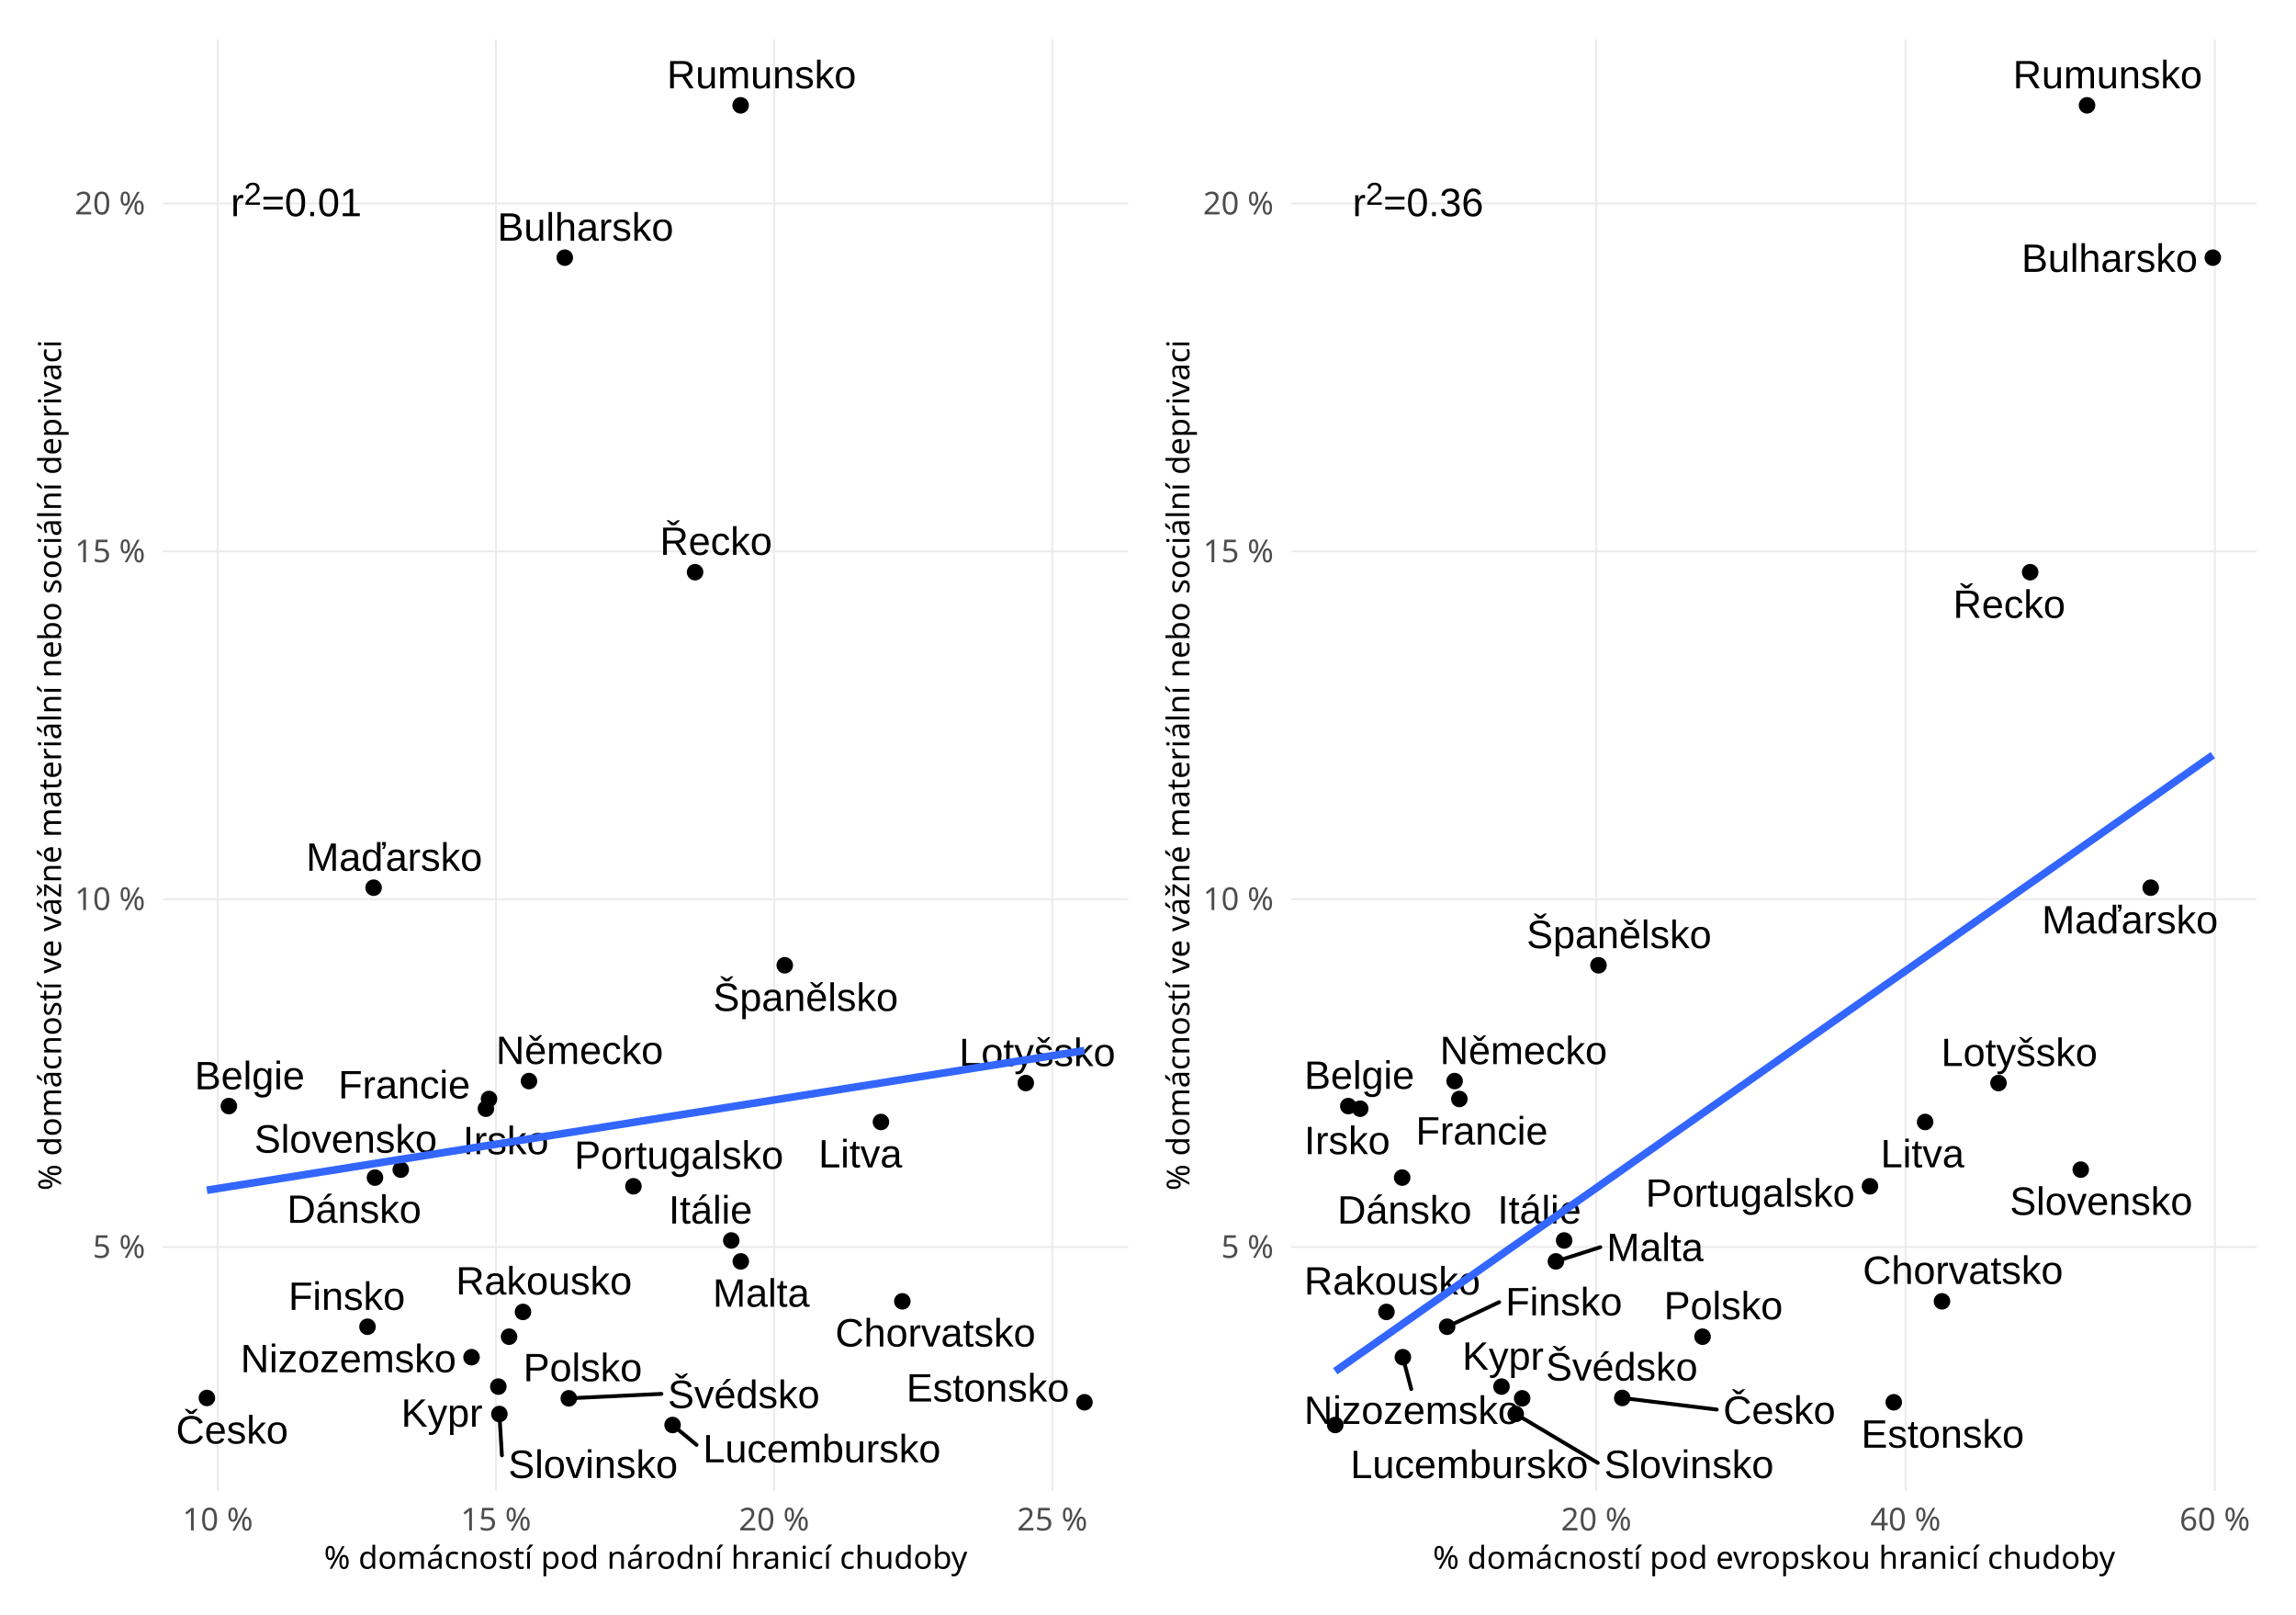
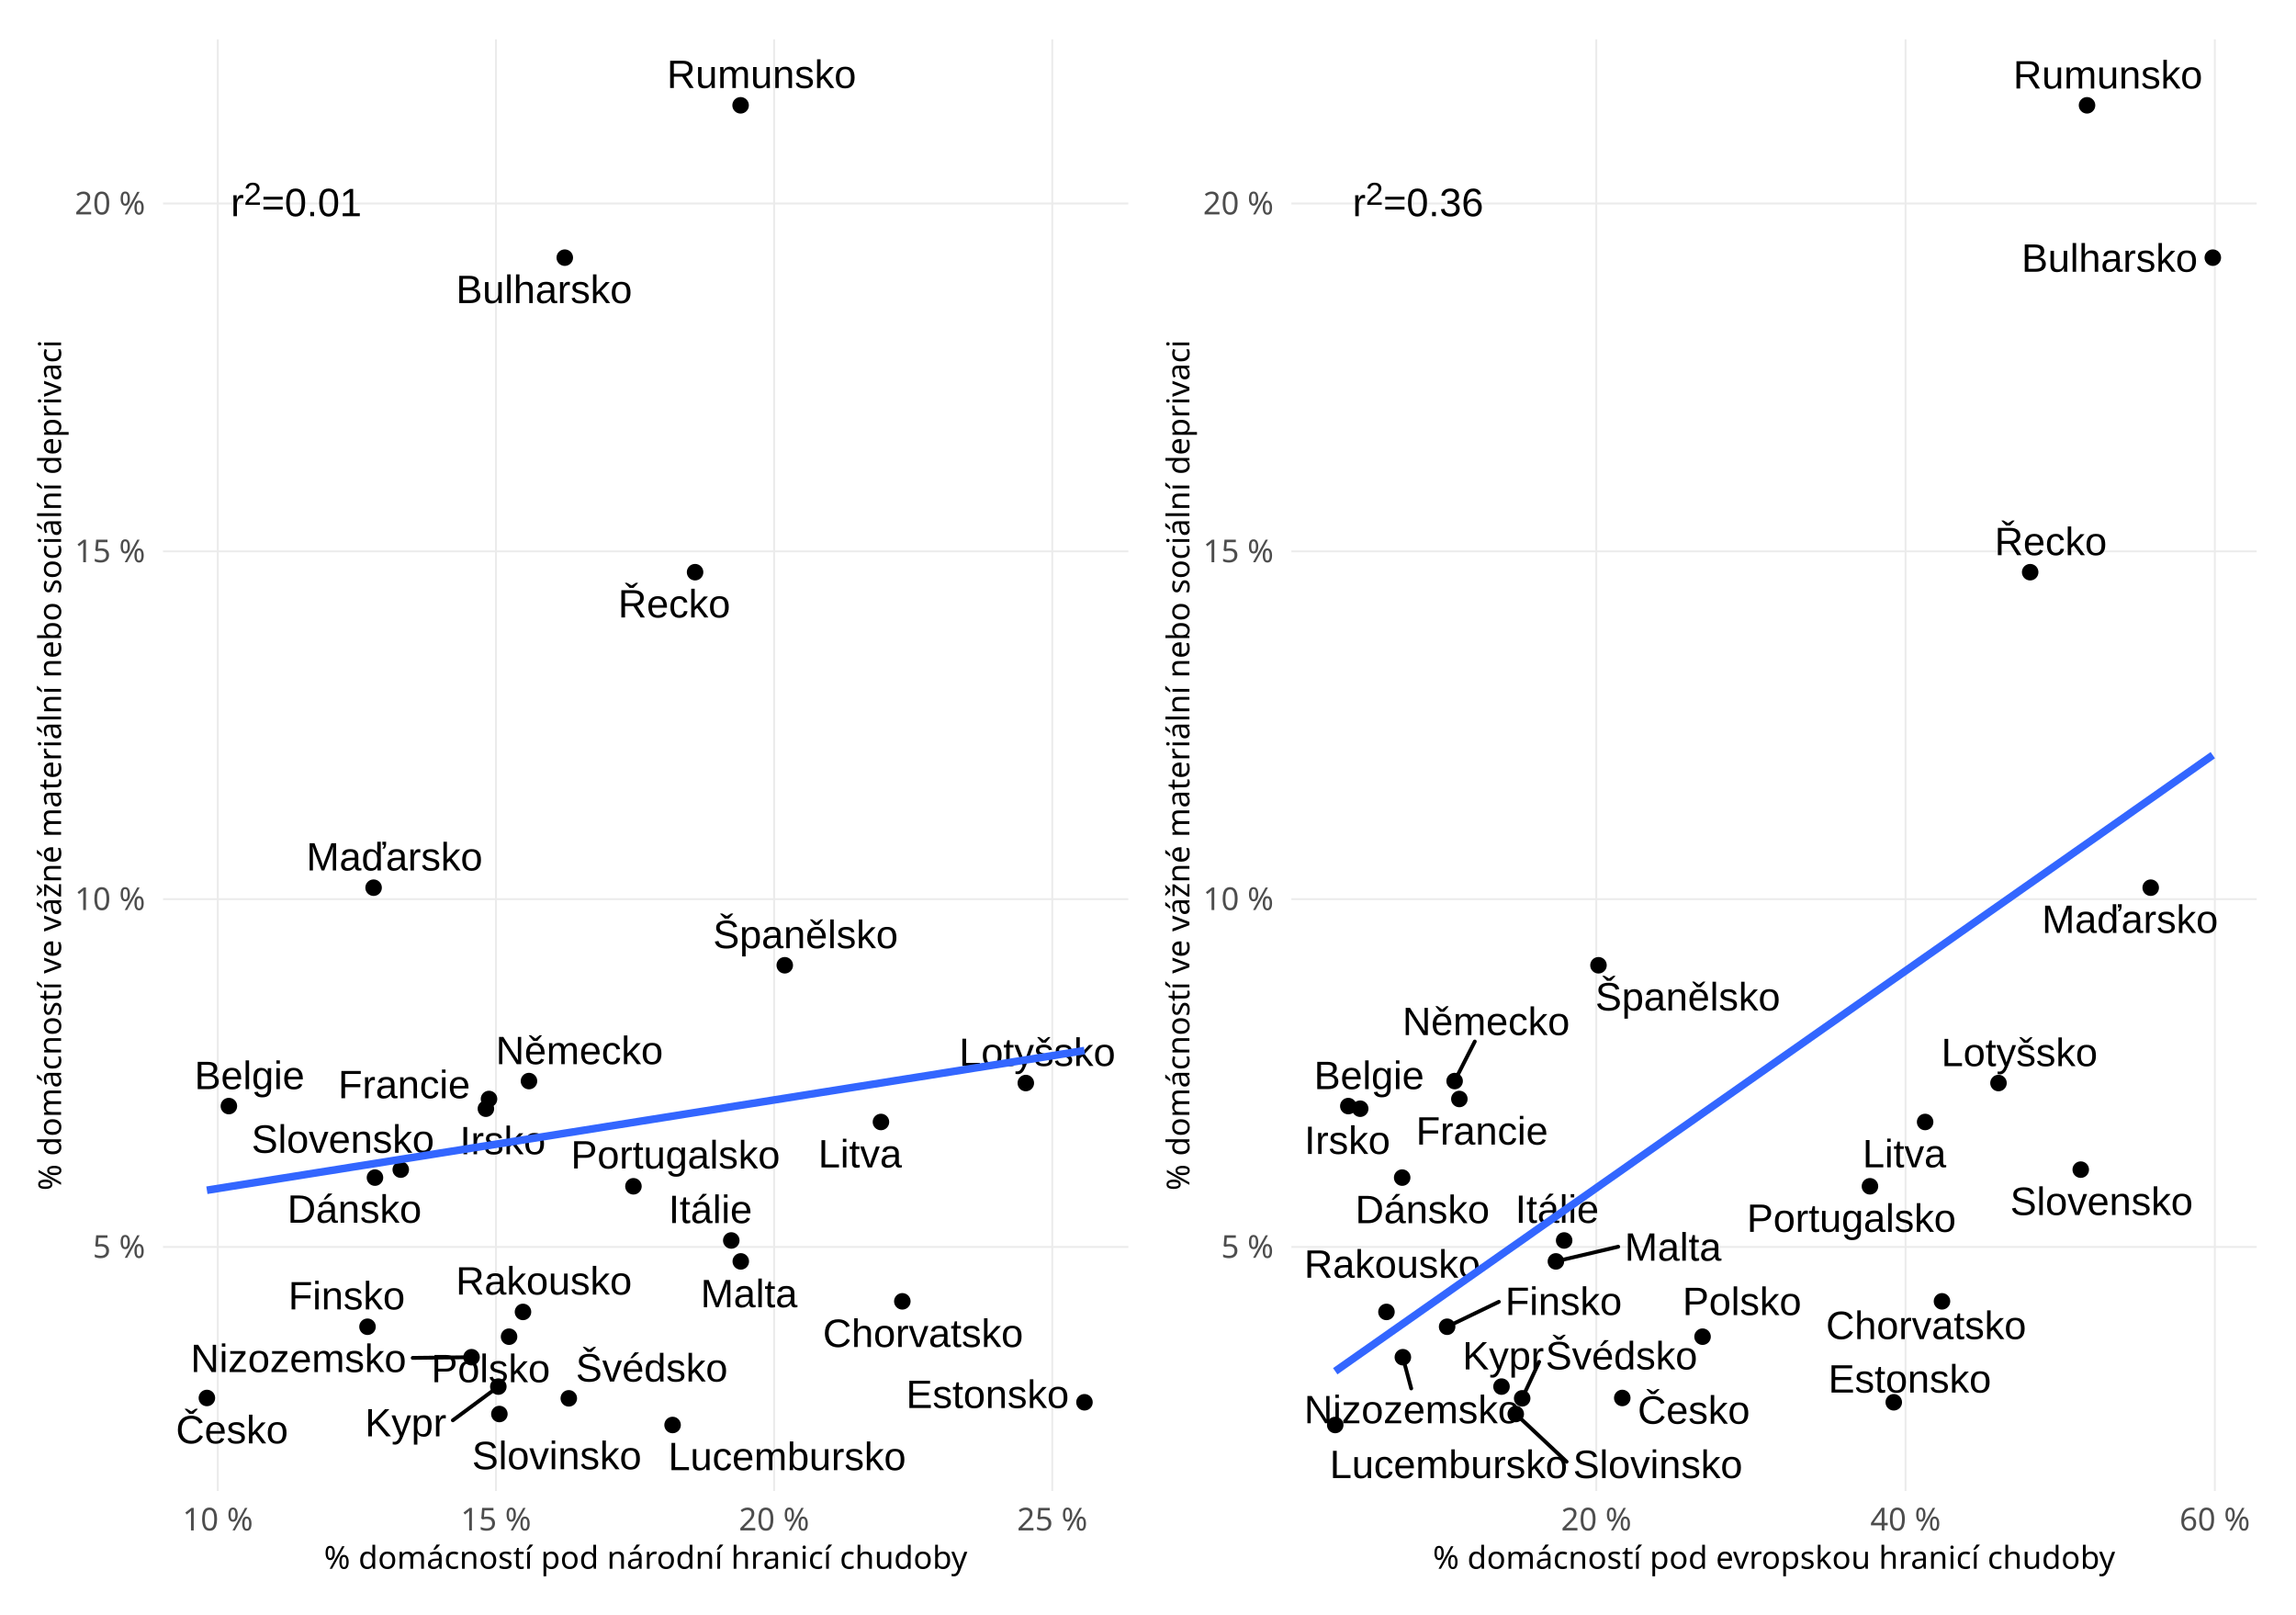
<svg xmlns="http://www.w3.org/2000/svg" class="svglite" width="640.00pt" height="450.00pt" viewBox="0 0 640.00 450.00">
  <defs>
    <style type="text/css">
    .svglite line, .svglite polyline, .svglite polygon, .svglite path, .svglite rect, .svglite circle {
      fill: none;
      stroke: #000000;
      stroke-linecap: round;
      stroke-linejoin: round;
      stroke-miterlimit: 10.00;
    }
    .svglite text {
      white-space: pre;
    }
  </style>
  </defs>
  <rect width="100%" height="100%" style="stroke: none; fill: #FFFFFF;" />
  <defs>
    <clipPath id="cpMC4wMHw2NDAuMDB8MC4wMHw0NTAuMDA=">
      <rect x="0.00" y="0.00" width="640.00" height="450.00" />
    </clipPath>
  </defs>
  <g clip-path="url(#cpMC4wMHw2NDAuMDB8MC4wMHw0NTAuMDA=)">
    <rect x="0.00" y="0.00" width="640.00" height="450.00" style="stroke-width: 1.07; stroke: #FFFFFF; fill: #FFFFFF;" />
  </g>
  <defs>
    <clipPath id="cpNDUuNDR8NjI5LjA0fDEwLjk2fDQxNS40OQ==">
      <rect x="45.44" y="10.96" width="583.61" height="404.53" />
    </clipPath>
  </defs>
  <g clip-path="url(#cpNDUuNDR8NjI5LjA0fDEwLjk2fDQxNS40OQ==)">
</g>
  <g clip-path="url(#cpMC4wMHw2NDAuMDB8MC4wMHw0NTAuMDA=)">
</g>
  <defs>
    <clipPath id="cpNS40OHwzMjAuMDB8NS40OHw0NDQuNTI=">
      <rect x="5.48" y="5.48" width="314.52" height="439.04" />
    </clipPath>
  </defs>
  <g clip-path="url(#cpNS40OHwzMjAuMDB8NS40OHw0NDQuNTI=)">
</g>
  <g clip-path="url(#cpMC4wMHw2NDAuMDB8MC4wMHw0NTAuMDA=)">
</g>
  <defs>
    <clipPath id="cpNDUuNDR8MzE0LjUyfDEwLjk2fDQxNS40OQ==">
      <rect x="45.44" y="10.96" width="269.08" height="404.53" />
    </clipPath>
  </defs>
  <g clip-path="url(#cpNDUuNDR8MzE0LjUyfDEwLjk2fDQxNS40OQ==)">
    <polyline points="45.44,347.49 314.52,347.49 " style="stroke-width: 0.53; stroke: #EBEBEB; stroke-linecap: butt;" />
    <polyline points="45.44,250.56 314.52,250.56 " style="stroke-width: 0.53; stroke: #EBEBEB; stroke-linecap: butt;" />
    <polyline points="45.44,153.64 314.52,153.64 " style="stroke-width: 0.53; stroke: #EBEBEB; stroke-linecap: butt;" />
    <polyline points="45.44,56.71 314.52,56.71 " style="stroke-width: 0.53; stroke: #EBEBEB; stroke-linecap: butt;" />
    <polyline points="60.71,415.49 60.71,10.96 " style="stroke-width: 0.53; stroke: #EBEBEB; stroke-linecap: butt;" />
    <polyline points="138.25,415.49 138.25,10.96 " style="stroke-width: 0.53; stroke: #EBEBEB; stroke-linecap: butt;" />
    <polyline points="215.78,415.49 215.78,10.96 " style="stroke-width: 0.53; stroke: #EBEBEB; stroke-linecap: butt;" />
    <polyline points="293.32,415.49 293.32,10.96 " style="stroke-width: 0.53; stroke: #EBEBEB; stroke-linecap: butt;" />
    <circle cx="145.78" cy="365.59" r="1.95" style="stroke-width: 0.71; fill: #000000;" />
    <circle cx="63.80" cy="308.23" r="1.95" style="stroke-width: 0.71; fill: #000000;" />
    <circle cx="157.43" cy="71.80" r="1.95" style="stroke-width: 0.71; fill: #000000;" />
    <circle cx="251.52" cy="362.64" r="1.95" style="stroke-width: 0.71; fill: #000000;" />
    <circle cx="138.91" cy="386.40" r="1.95" style="stroke-width: 0.71; fill: #000000;" />
    <circle cx="57.67" cy="389.57" r="1.95" style="stroke-width: 0.71; fill: #000000;" />
    <circle cx="104.52" cy="328.16" r="1.95" style="stroke-width: 0.71; fill: #000000;" />
    <circle cx="302.29" cy="390.77" r="1.95" style="stroke-width: 0.71; fill: #000000;" />
    <circle cx="102.44" cy="369.72" r="1.95" style="stroke-width: 0.71; fill: #000000;" />
    <circle cx="136.31" cy="306.25" r="1.95" style="stroke-width: 0.71; fill: #000000;" />
    <circle cx="147.45" cy="301.26" r="1.95" style="stroke-width: 0.71; fill: #000000;" />
    <circle cx="193.75" cy="159.45" r="1.95" style="stroke-width: 0.71; fill: #000000;" />
    <circle cx="104.14" cy="247.37" r="1.95" style="stroke-width: 0.71; fill: #000000;" />
    <circle cx="135.44" cy="308.96" r="1.95" style="stroke-width: 0.71; fill: #000000;" />
    <circle cx="203.84" cy="345.68" r="1.95" style="stroke-width: 0.71; fill: #000000;" />
    <circle cx="285.94" cy="301.81" r="1.95" style="stroke-width: 0.71; fill: #000000;" />
    <circle cx="245.56" cy="312.66" r="1.95" style="stroke-width: 0.71; fill: #000000;" />
    <circle cx="187.48" cy="397.10" r="1.95" style="stroke-width: 0.71; fill: #000000;" />
    <circle cx="206.49" cy="351.51" r="1.95" style="stroke-width: 0.71; fill: #000000;" />
    <circle cx="131.44" cy="378.21" r="1.95" style="stroke-width: 0.71; fill: #000000;" />
    <circle cx="141.90" cy="372.49" r="1.95" style="stroke-width: 0.71; fill: #000000;" />
    <circle cx="176.57" cy="330.58" r="1.95" style="stroke-width: 0.71; fill: #000000;" />
    <circle cx="206.44" cy="29.35" r="1.95" style="stroke-width: 0.71; fill: #000000;" />
    <circle cx="111.71" cy="325.94" r="1.95" style="stroke-width: 0.71; fill: #000000;" />
    <circle cx="139.20" cy="394.04" r="1.95" style="stroke-width: 0.71; fill: #000000;" />
    <circle cx="218.75" cy="268.99" r="1.95" style="stroke-width: 0.71; fill: #000000;" />
    <circle cx="158.55" cy="389.67" r="1.95" style="stroke-width: 0.71; fill: #000000;" />
-     <line x1="194.17" y1="402.65" x2="188.13" y2="397.63" style="stroke-width: 1.07;" />
-     <line x1="139.90" y1="405.55" x2="139.27" y2="395.14" style="stroke-width: 1.07;" />
-     <line x1="184.37" y1="388.43" x2="159.28" y2="389.63" style="stroke-width: 1.07;" />
-     <text x="151.61" y="360.74" text-anchor="middle" style="font-size: 11.04px; font-family: &quot;Arial&quot;;" textLength="49.05px" lengthAdjust="spacingAndGlyphs">Rakousko</text>
-     <text x="69.59" y="303.55" text-anchor="middle" style="font-size: 11.04px; font-family: &quot;Arial&quot;;" textLength="30.66px" lengthAdjust="spacingAndGlyphs">Belgie</text>
-     <text x="163.20" y="67.08" text-anchor="middle" style="font-size: 11.04px; font-family: &quot;Arial&quot;;" textLength="49.05px" lengthAdjust="spacingAndGlyphs">Bulharsko</text>
-     <text x="260.74" y="375.23" text-anchor="middle" style="font-size: 11.04px; font-family: &quot;Arial&quot;;" textLength="55.79px" lengthAdjust="spacingAndGlyphs">Chorvatsko</text>
-     <text x="123.17" y="397.57" text-anchor="middle" style="font-size: 11.04px; font-family: &quot;Arial&quot;;" textLength="22.68px" lengthAdjust="spacingAndGlyphs">Kypr</text>
-     <text x="64.69" y="402.27" text-anchor="middle" style="font-size: 11.04px; font-family: &quot;Arial&quot;;" textLength="31.26px" lengthAdjust="spacingAndGlyphs">Česko</text>
-     <text x="98.72" y="340.77" text-anchor="middle" style="font-size: 11.04px; font-family: &quot;Arial&quot;;" textLength="37.40px" lengthAdjust="spacingAndGlyphs">Dánsko</text>
-     <text x="275.35" y="390.55" text-anchor="middle" style="font-size: 11.04px; font-family: &quot;Arial&quot;;" textLength="45.37px" lengthAdjust="spacingAndGlyphs">Estonsko</text>
-     <text x="96.67" y="365.02" text-anchor="middle" style="font-size: 11.04px; font-family: &quot;Arial&quot;;" textLength="32.49px" lengthAdjust="spacingAndGlyphs">Finsko</text>
-     <text x="112.68" y="306.08" text-anchor="middle" style="font-size: 11.04px; font-family: &quot;Arial&quot;;" textLength="36.78px" lengthAdjust="spacingAndGlyphs">Francie</text>
-     <text x="161.56" y="296.49" text-anchor="middle" style="font-size: 11.04px; font-family: &quot;Arial&quot;;" textLength="46.58px" lengthAdjust="spacingAndGlyphs">Německo</text>
-     <text x="199.59" y="154.62" text-anchor="middle" style="font-size: 11.04px; font-family: &quot;Arial&quot;;" textLength="31.26px" lengthAdjust="spacingAndGlyphs">Řecko</text>
-     <text x="109.88" y="242.66" text-anchor="middle" style="font-size: 11.04px; font-family: &quot;Arial&quot;;" textLength="49.57px" lengthAdjust="spacingAndGlyphs">Maďarsko</text>
-     <text x="140.98" y="321.64" text-anchor="middle" style="font-size: 11.04px; font-family: &quot;Arial&quot;;" textLength="23.90px" lengthAdjust="spacingAndGlyphs">Irsko</text>
-     <text x="198.05" y="340.96" text-anchor="middle" style="font-size: 11.04px; font-family: &quot;Arial&quot;;" textLength="23.30px" lengthAdjust="spacingAndGlyphs">Itálie</text>
-     <text x="289.13" y="297.08" text-anchor="middle" style="font-size: 11.04px; font-family: &quot;Arial&quot;;" textLength="43.53px" lengthAdjust="spacingAndGlyphs">Lotyšsko</text>
-     <text x="239.82" y="325.32" text-anchor="middle" style="font-size: 11.04px; font-family: &quot;Arial&quot;;" textLength="23.30px" lengthAdjust="spacingAndGlyphs">Litva</text>
-     <text x="229.08" y="407.51" text-anchor="middle" style="font-size: 11.04px; font-family: &quot;Arial&quot;;" textLength="66.21px" lengthAdjust="spacingAndGlyphs">Lucembursko</text>
-     <text x="212.19" y="364.14" text-anchor="middle" style="font-size: 11.04px; font-family: &quot;Arial&quot;;" textLength="26.97px" lengthAdjust="spacingAndGlyphs">Malta</text>
-     <text x="97.11" y="382.40" text-anchor="middle" style="font-size: 11.04px; font-family: &quot;Arial&quot;;" textLength="60.06px" lengthAdjust="spacingAndGlyphs">Nizozemsko</text>
-     <text x="162.43" y="384.91" text-anchor="middle" style="font-size: 11.04px; font-family: &quot;Arial&quot;;" textLength="33.11px" lengthAdjust="spacingAndGlyphs">Polsko</text>
-     <text x="189.23" y="325.71" text-anchor="middle" style="font-size: 11.04px; font-family: &quot;Arial&quot;;" textLength="58.25px" lengthAdjust="spacingAndGlyphs">Portugalsko</text>
-     <text x="212.28" y="24.60" text-anchor="middle" style="font-size: 11.04px; font-family: &quot;Arial&quot;;" textLength="52.72px" lengthAdjust="spacingAndGlyphs">Rumunsko</text>
-     <text x="96.37" y="321.21" text-anchor="middle" style="font-size: 11.04px; font-family: &quot;Arial&quot;;" textLength="50.89px" lengthAdjust="spacingAndGlyphs">Slovensko</text>
-     <text x="165.30" y="411.87" text-anchor="middle" style="font-size: 11.04px; font-family: &quot;Arial&quot;;" textLength="47.20px" lengthAdjust="spacingAndGlyphs">Slovinsko</text>
-     <text x="224.58" y="281.71" text-anchor="middle" style="font-size: 11.04px; font-family: &quot;Arial&quot;;" textLength="51.51px" lengthAdjust="spacingAndGlyphs">Španělsko</text>
-     <text x="207.32" y="392.39" text-anchor="middle" style="font-size: 11.04px; font-family: &quot;Arial&quot;;" textLength="42.31px" lengthAdjust="spacingAndGlyphs">Švédsko</text>
+     <line x1="126.23" y1="395.79" x2="138.25" y2="386.89" style="stroke-width: 1.07;" />
+     <line x1="115.04" y1="378.40" x2="130.71" y2="378.22" style="stroke-width: 1.07;" />
+     <text x="151.60" y="360.75" text-anchor="middle" style="font-size: 11.04px; font-family: &quot;Arial&quot;;" textLength="49.05px" lengthAdjust="spacingAndGlyphs">Rakousko</text>
+     <text x="69.55" y="303.50" text-anchor="middle" style="font-size: 11.04px; font-family: &quot;Arial&quot;;" textLength="30.66px" lengthAdjust="spacingAndGlyphs">Belgie</text>
+     <text x="151.66" y="84.46" text-anchor="middle" style="font-size: 11.04px; font-family: &quot;Arial&quot;;" textLength="49.05px" lengthAdjust="spacingAndGlyphs">Bulharsko</text>
+     <text x="257.29" y="375.36" text-anchor="middle" style="font-size: 11.04px; font-family: &quot;Arial&quot;;" textLength="55.79px" lengthAdjust="spacingAndGlyphs">Chorvatsko</text>
+     <text x="113.09" y="400.27" text-anchor="middle" style="font-size: 11.04px; font-family: &quot;Arial&quot;;" textLength="22.68px" lengthAdjust="spacingAndGlyphs">Kypr</text>
+     <text x="64.67" y="402.23" text-anchor="middle" style="font-size: 11.04px; font-family: &quot;Arial&quot;;" textLength="31.26px" lengthAdjust="spacingAndGlyphs">Česko</text>
+     <text x="98.80" y="340.74" text-anchor="middle" style="font-size: 11.04px; font-family: &quot;Arial&quot;;" textLength="37.40px" lengthAdjust="spacingAndGlyphs">Dánsko</text>
+     <text x="275.28" y="392.36" text-anchor="middle" style="font-size: 11.04px; font-family: &quot;Arial&quot;;" textLength="45.37px" lengthAdjust="spacingAndGlyphs">Estonsko</text>
+     <text x="96.63" y="364.89" text-anchor="middle" style="font-size: 11.04px; font-family: &quot;Arial&quot;;" textLength="32.49px" lengthAdjust="spacingAndGlyphs">Finsko</text>
+     <text x="112.66" y="306.04" text-anchor="middle" style="font-size: 11.04px; font-family: &quot;Arial&quot;;" textLength="36.78px" lengthAdjust="spacingAndGlyphs">Francie</text>
+     <text x="161.51" y="296.55" text-anchor="middle" style="font-size: 11.04px; font-family: &quot;Arial&quot;;" textLength="46.58px" lengthAdjust="spacingAndGlyphs">Německo</text>
+     <text x="187.94" y="172.07" text-anchor="middle" style="font-size: 11.04px; font-family: &quot;Arial&quot;;" textLength="31.26px" lengthAdjust="spacingAndGlyphs">Řecko</text>
+     <text x="109.96" y="242.56" text-anchor="middle" style="font-size: 11.04px; font-family: &quot;Arial&quot;;" textLength="49.57px" lengthAdjust="spacingAndGlyphs">Maďarsko</text>
+     <text x="140.13" y="321.65" text-anchor="middle" style="font-size: 11.04px; font-family: &quot;Arial&quot;;" textLength="23.90px" lengthAdjust="spacingAndGlyphs">Irsko</text>
+     <text x="198.01" y="340.83" text-anchor="middle" style="font-size: 11.04px; font-family: &quot;Arial&quot;;" textLength="23.30px" lengthAdjust="spacingAndGlyphs">Itálie</text>
+     <text x="289.14" y="297.04" text-anchor="middle" style="font-size: 11.04px; font-family: &quot;Arial&quot;;" textLength="43.53px" lengthAdjust="spacingAndGlyphs">Lotyšsko</text>
+     <text x="239.74" y="325.33" text-anchor="middle" style="font-size: 11.04px; font-family: &quot;Arial&quot;;" textLength="23.30px" lengthAdjust="spacingAndGlyphs">Litva</text>
+     <text x="219.40" y="409.68" text-anchor="middle" style="font-size: 11.04px; font-family: &quot;Arial&quot;;" textLength="66.21px" lengthAdjust="spacingAndGlyphs">Lucembursko</text>
+     <text x="208.79" y="364.29" text-anchor="middle" style="font-size: 11.04px; font-family: &quot;Arial&quot;;" textLength="26.97px" lengthAdjust="spacingAndGlyphs">Malta</text>
+     <text x="83.20" y="382.35" text-anchor="middle" style="font-size: 11.04px; font-family: &quot;Arial&quot;;" textLength="60.06px" lengthAdjust="spacingAndGlyphs">Nizozemsko</text>
+     <text x="136.78" y="385.18" text-anchor="middle" style="font-size: 11.04px; font-family: &quot;Arial&quot;;" textLength="33.11px" lengthAdjust="spacingAndGlyphs">Polsko</text>
+     <text x="188.28" y="325.62" text-anchor="middle" style="font-size: 11.04px; font-family: &quot;Arial&quot;;" textLength="58.25px" lengthAdjust="spacingAndGlyphs">Portugalsko</text>
+     <text x="212.28" y="24.52" text-anchor="middle" style="font-size: 11.04px; font-family: &quot;Arial&quot;;" textLength="52.72px" lengthAdjust="spacingAndGlyphs">Rumunsko</text>
+     <text x="95.57" y="321.25" text-anchor="middle" style="font-size: 11.04px; font-family: &quot;Arial&quot;;" textLength="50.89px" lengthAdjust="spacingAndGlyphs">Slovensko</text>
+     <text x="155.20" y="409.43" text-anchor="middle" style="font-size: 11.04px; font-family: &quot;Arial&quot;;" textLength="47.20px" lengthAdjust="spacingAndGlyphs">Slovinsko</text>
+     <text x="224.54" y="264.23" text-anchor="middle" style="font-size: 11.04px; font-family: &quot;Arial&quot;;" textLength="51.51px" lengthAdjust="spacingAndGlyphs">Španělsko</text>
+     <text x="181.67" y="384.99" text-anchor="middle" style="font-size: 11.04px; font-family: &quot;Arial&quot;;" textLength="42.31px" lengthAdjust="spacingAndGlyphs">Švédsko</text>
    <text x="64.31" y="60.25" style="font-size: 11.04px; font-family: &quot;Arial&quot;;" textLength="3.67px" lengthAdjust="spacingAndGlyphs">r</text>
    <text x="67.98" y="57.08" style="font-size: 8.83px; font-family: &quot;Arial&quot;;" textLength="4.91px" lengthAdjust="spacingAndGlyphs">2</text>
    <text x="72.89" y="60.25" style="font-size: 11.04px; font-family: &quot;Arial&quot;;" textLength="27.91px" lengthAdjust="spacingAndGlyphs">=0.01</text>
    <polyline points="57.67,331.68 60.76,331.19 63.86,330.69 66.96,330.20 70.05,329.71 73.15,329.22 76.25,328.72 79.34,328.23 82.44,327.74 85.54,327.24 88.63,326.75 91.73,326.26 94.82,325.77 97.92,325.27 101.02,324.78 104.11,324.29 107.21,323.80 110.31,323.30 113.40,322.81 116.50,322.32 119.60,321.83 122.69,321.33 125.79,320.84 128.89,320.35 131.98,319.85 135.08,319.36 138.18,318.87 141.27,318.38 144.37,317.88 147.47,317.39 150.56,316.90 153.66,316.41 156.75,315.91 159.85,315.42 162.95,314.93 166.04,314.44 169.14,313.94 172.24,313.45 175.33,312.96 178.43,312.46 181.53,311.97 184.62,311.48 187.72,310.99 190.82,310.49 193.91,310.00 197.01,309.51 200.11,309.02 203.20,308.52 206.30,308.03 209.39,307.54 212.49,307.05 215.59,306.55 218.68,306.06 221.78,305.57 224.88,305.07 227.97,304.58 231.07,304.09 234.17,303.60 237.26,303.10 240.36,302.61 243.46,302.12 246.55,301.63 249.65,301.13 252.75,300.64 255.84,300.15 258.94,299.66 262.04,299.16 265.13,298.67 268.23,298.18 271.32,297.68 274.42,297.19 277.52,296.70 280.61,296.21 283.71,295.71 286.81,295.22 289.90,294.73 293.00,294.24 296.10,293.74 299.19,293.25 302.29,292.76 " style="stroke-width: 2.13; stroke: #3366FF; stroke-linecap: butt;" />
  </g>
  <g clip-path="url(#cpMC4wMHw2NDAuMDB8MC4wMHw0NTAuMDA=)">
    <text x="40.50" y="350.52" text-anchor="end" style="font-size: 8.80px;fill: #4D4D4D; font-family: &quot;Fira Sans&quot;;" textLength="14.00px" lengthAdjust="spacingAndGlyphs">5 %</text>
    <text x="40.50" y="253.59" text-anchor="end" style="font-size: 8.80px;fill: #4D4D4D; font-family: &quot;Fira Sans&quot;;" textLength="18.32px" lengthAdjust="spacingAndGlyphs">10 %</text>
    <text x="40.50" y="156.67" text-anchor="end" style="font-size: 8.80px;fill: #4D4D4D; font-family: &quot;Fira Sans&quot;;" textLength="17.81px" lengthAdjust="spacingAndGlyphs">15 %</text>
    <text x="40.50" y="59.75" text-anchor="end" style="font-size: 8.80px;fill: #4D4D4D; font-family: &quot;Fira Sans&quot;;" textLength="18.86px" lengthAdjust="spacingAndGlyphs">20 %</text>
    <text x="60.71" y="426.48" text-anchor="middle" style="font-size: 8.80px;fill: #4D4D4D; font-family: &quot;Fira Sans&quot;;" textLength="18.32px" lengthAdjust="spacingAndGlyphs">10 %</text>
    <text x="138.25" y="426.48" text-anchor="middle" style="font-size: 8.80px;fill: #4D4D4D; font-family: &quot;Fira Sans&quot;;" textLength="17.81px" lengthAdjust="spacingAndGlyphs">15 %</text>
    <text x="215.78" y="426.48" text-anchor="middle" style="font-size: 8.80px;fill: #4D4D4D; font-family: &quot;Fira Sans&quot;;" textLength="18.86px" lengthAdjust="spacingAndGlyphs">20 %</text>
    <text x="293.32" y="426.48" text-anchor="middle" style="font-size: 8.80px;fill: #4D4D4D; font-family: &quot;Fira Sans&quot;;" textLength="18.36px" lengthAdjust="spacingAndGlyphs">25 %</text>
    <text x="179.98" y="437.16" text-anchor="middle" style="font-size: 8.80px; font-family: &quot;Fira Sans&quot;;" textLength="175.05px" lengthAdjust="spacingAndGlyphs">% domácností pod národní hranicí chudoby</text>
    <text transform="translate(17.02,213.22) rotate(-90)" text-anchor="middle" style="font-size: 8.80px; font-family: &quot;Fira Sans&quot;;" textLength="232.05px" lengthAdjust="spacingAndGlyphs">% domácností ve vážné materiální nebo sociální deprivaci</text>
  </g>
  <defs>
    <clipPath id="cpMzIwLjAwfDYzNC41Mnw1LjQ4fDQ0NC41Mg==">
      <rect x="320.00" y="5.48" width="314.52" height="439.04" />
    </clipPath>
  </defs>
  <g clip-path="url(#cpMzIwLjAwfDYzNC41Mnw1LjQ4fDQ0NC41Mg==)">
</g>
  <g clip-path="url(#cpMC4wMHw2NDAuMDB8MC4wMHw0NTAuMDA=)">
</g>
  <defs>
    <clipPath id="cpMzU5Ljk2fDYyOS4wNHwxMC45Nnw0MTUuNDk=">
      <rect x="359.96" y="10.96" width="269.08" height="404.53" />
    </clipPath>
  </defs>
  <g clip-path="url(#cpMzU5Ljk2fDYyOS4wNHwxMC45Nnw0MTUuNDk=)">
    <polyline points="359.96,347.49 629.04,347.49 " style="stroke-width: 0.53; stroke: #EBEBEB; stroke-linecap: butt;" />
    <polyline points="359.96,250.56 629.04,250.56 " style="stroke-width: 0.53; stroke: #EBEBEB; stroke-linecap: butt;" />
    <polyline points="359.96,153.64 629.04,153.64 " style="stroke-width: 0.53; stroke: #EBEBEB; stroke-linecap: butt;" />
    <polyline points="359.96,56.71 629.04,56.71 " style="stroke-width: 0.53; stroke: #EBEBEB; stroke-linecap: butt;" />
    <polyline points="444.96,415.49 444.96,10.96 " style="stroke-width: 0.53; stroke: #EBEBEB; stroke-linecap: butt;" />
    <polyline points="531.17,415.49 531.17,10.96 " style="stroke-width: 0.53; stroke: #EBEBEB; stroke-linecap: butt;" />
    <polyline points="617.38,415.49 617.38,10.96 " style="stroke-width: 0.53; stroke: #EBEBEB; stroke-linecap: butt;" />
    <circle cx="386.47" cy="365.59" r="1.95" style="stroke-width: 0.71; fill: #000000;" />
    <circle cx="375.84" cy="308.23" r="1.95" style="stroke-width: 0.71; fill: #000000;" />
    <circle cx="616.81" cy="71.80" r="1.95" style="stroke-width: 0.71; fill: #000000;" />
    <circle cx="541.32" cy="362.64" r="1.95" style="stroke-width: 0.71; fill: #000000;" />
    <circle cx="418.54" cy="386.40" r="1.95" style="stroke-width: 0.71; fill: #000000;" />
    <circle cx="452.20" cy="389.57" r="1.95" style="stroke-width: 0.71; fill: #000000;" />
    <circle cx="390.85" cy="328.16" r="1.95" style="stroke-width: 0.71; fill: #000000;" />
    <circle cx="527.88" cy="390.77" r="1.95" style="stroke-width: 0.71; fill: #000000;" />
    <circle cx="403.38" cy="369.72" r="1.95" style="stroke-width: 0.71; fill: #000000;" />
    <circle cx="406.79" cy="306.25" r="1.95" style="stroke-width: 0.71; fill: #000000;" />
    <circle cx="405.47" cy="301.26" r="1.95" style="stroke-width: 0.71; fill: #000000;" />
    <circle cx="565.90" cy="159.45" r="1.95" style="stroke-width: 0.71; fill: #000000;" />
    <circle cx="599.50" cy="247.37" r="1.95" style="stroke-width: 0.71; fill: #000000;" />
    <circle cx="379.15" cy="308.96" r="1.95" style="stroke-width: 0.71; fill: #000000;" />
    <circle cx="436.00" cy="345.68" r="1.95" style="stroke-width: 0.71; fill: #000000;" />
    <circle cx="557.07" cy="301.81" r="1.95" style="stroke-width: 0.71; fill: #000000;" />
    <circle cx="536.62" cy="312.66" r="1.95" style="stroke-width: 0.71; fill: #000000;" />
    <circle cx="372.19" cy="397.10" r="1.95" style="stroke-width: 0.71; fill: #000000;" />
    <circle cx="433.70" cy="351.51" r="1.95" style="stroke-width: 0.71; fill: #000000;" />
    <circle cx="391.04" cy="378.21" r="1.95" style="stroke-width: 0.71; fill: #000000;" />
    <circle cx="474.58" cy="372.49" r="1.95" style="stroke-width: 0.71; fill: #000000;" />
    <circle cx="521.24" cy="330.58" r="1.95" style="stroke-width: 0.71; fill: #000000;" />
    <circle cx="581.75" cy="29.35" r="1.95" style="stroke-width: 0.71; fill: #000000;" />
    <circle cx="580.00" cy="325.94" r="1.95" style="stroke-width: 0.71; fill: #000000;" />
    <circle cx="422.51" cy="394.04" r="1.95" style="stroke-width: 0.71; fill: #000000;" />
    <circle cx="445.57" cy="268.99" r="1.95" style="stroke-width: 0.71; fill: #000000;" />
    <circle cx="424.30" cy="389.67" r="1.95" style="stroke-width: 0.71; fill: #000000;" />
-     <line x1="478.55" y1="392.80" x2="452.93" y2="389.66" style="stroke-width: 1.07;" />
-     <line x1="417.89" y1="362.87" x2="404.08" y2="369.39" style="stroke-width: 1.07;" />
-     <line x1="446.07" y1="347.55" x2="434.43" y2="351.28" style="stroke-width: 1.07;" />
-     <line x1="393.38" y1="387.08" x2="391.31" y2="379.24" style="stroke-width: 1.07;" />
-     <line x1="445.38" y1="407.66" x2="423.20" y2="394.45" style="stroke-width: 1.07;" />
-     <text x="388.08" y="360.76" text-anchor="middle" style="font-size: 11.04px; font-family: &quot;Arial&quot;;" textLength="49.05px" lengthAdjust="spacingAndGlyphs">Rakousko</text>
-     <text x="378.91" y="303.42" text-anchor="middle" style="font-size: 11.04px; font-family: &quot;Arial&quot;;" textLength="30.66px" lengthAdjust="spacingAndGlyphs">Belgie</text>
-     <text x="588.03" y="75.76" text-anchor="middle" style="font-size: 11.04px; font-family: &quot;Arial&quot;;" textLength="49.05px" lengthAdjust="spacingAndGlyphs">Bulharsko</text>
-     <text x="547.16" y="357.79" text-anchor="middle" style="font-size: 11.04px; font-family: &quot;Arial&quot;;" textLength="55.79px" lengthAdjust="spacingAndGlyphs">Chorvatsko</text>
-     <text x="418.96" y="381.70" text-anchor="middle" style="font-size: 11.04px; font-family: &quot;Arial&quot;;" textLength="22.68px" lengthAdjust="spacingAndGlyphs">Kypr</text>
-     <text x="495.98" y="396.77" text-anchor="middle" style="font-size: 11.04px; font-family: &quot;Arial&quot;;" textLength="31.26px" lengthAdjust="spacingAndGlyphs">Česko</text>
-     <text x="391.50" y="340.98" text-anchor="middle" style="font-size: 11.04px; font-family: &quot;Arial&quot;;" textLength="37.40px" lengthAdjust="spacingAndGlyphs">Dánsko</text>
-     <text x="541.51" y="403.42" text-anchor="middle" style="font-size: 11.04px; font-family: &quot;Arial&quot;;" textLength="45.37px" lengthAdjust="spacingAndGlyphs">Estonsko</text>
-     <text x="435.93" y="366.55" text-anchor="middle" style="font-size: 11.04px; font-family: &quot;Arial&quot;;" textLength="32.49px" lengthAdjust="spacingAndGlyphs">Finsko</text>
-     <text x="413.06" y="318.94" text-anchor="middle" style="font-size: 11.04px; font-family: &quot;Arial&quot;;" textLength="36.78px" lengthAdjust="spacingAndGlyphs">Francie</text>
-     <text x="424.68" y="296.54" text-anchor="middle" style="font-size: 11.04px; font-family: &quot;Arial&quot;;" textLength="46.58px" lengthAdjust="spacingAndGlyphs">Německo</text>
-     <text x="560.07" y="172.19" text-anchor="middle" style="font-size: 11.04px; font-family: &quot;Arial&quot;;" textLength="31.26px" lengthAdjust="spacingAndGlyphs">Řecko</text>
-     <text x="593.71" y="260.11" text-anchor="middle" style="font-size: 11.04px; font-family: &quot;Arial&quot;;" textLength="49.57px" lengthAdjust="spacingAndGlyphs">Maďarsko</text>
-     <text x="375.52" y="321.62" text-anchor="middle" style="font-size: 11.04px; font-family: &quot;Arial&quot;;" textLength="23.90px" lengthAdjust="spacingAndGlyphs">Irsko</text>
-     <text x="429.09" y="340.96" text-anchor="middle" style="font-size: 11.04px; font-family: &quot;Arial&quot;;" textLength="23.30px" lengthAdjust="spacingAndGlyphs">Itálie</text>
-     <text x="562.87" y="297.07" text-anchor="middle" style="font-size: 11.04px; font-family: &quot;Arial&quot;;" textLength="43.53px" lengthAdjust="spacingAndGlyphs">Lotyšsko</text>
-     <text x="535.88" y="325.29" text-anchor="middle" style="font-size: 11.04px; font-family: &quot;Arial&quot;;" textLength="23.30px" lengthAdjust="spacingAndGlyphs">Litva</text>
-     <text x="409.56" y="411.89" text-anchor="middle" style="font-size: 11.04px; font-family: &quot;Arial&quot;;" textLength="66.21px" lengthAdjust="spacingAndGlyphs">Lucembursko</text>
-     <text x="461.35" y="351.41" text-anchor="middle" style="font-size: 11.04px; font-family: &quot;Arial&quot;;" textLength="26.97px" lengthAdjust="spacingAndGlyphs">Malta</text>
-     <text x="393.59" y="396.80" text-anchor="middle" style="font-size: 11.04px; font-family: &quot;Arial&quot;;" textLength="60.06px" lengthAdjust="spacingAndGlyphs">Nizozemsko</text>
-     <text x="480.38" y="367.66" text-anchor="middle" style="font-size: 11.04px; font-family: &quot;Arial&quot;;" textLength="33.11px" lengthAdjust="spacingAndGlyphs">Polsko</text>
-     <text x="487.87" y="336.27" text-anchor="middle" style="font-size: 11.04px; font-family: &quot;Arial&quot;;" textLength="58.25px" lengthAdjust="spacingAndGlyphs">Portugalsko</text>
-     <text x="587.49" y="24.60" text-anchor="middle" style="font-size: 11.04px; font-family: &quot;Arial&quot;;" textLength="52.72px" lengthAdjust="spacingAndGlyphs">Rumunsko</text>
-     <text x="585.69" y="338.54" text-anchor="middle" style="font-size: 11.04px; font-family: &quot;Arial&quot;;" textLength="50.89px" lengthAdjust="spacingAndGlyphs">Slovensko</text>
-     <text x="470.79" y="411.89" text-anchor="middle" style="font-size: 11.04px; font-family: &quot;Arial&quot;;" textLength="47.20px" lengthAdjust="spacingAndGlyphs">Slovinsko</text>
-     <text x="451.31" y="264.22" text-anchor="middle" style="font-size: 11.04px; font-family: &quot;Arial&quot;;" textLength="51.51px" lengthAdjust="spacingAndGlyphs">Španělsko</text>
-     <text x="452.06" y="384.71" text-anchor="middle" style="font-size: 11.04px; font-family: &quot;Arial&quot;;" textLength="42.31px" lengthAdjust="spacingAndGlyphs">Švédsko</text>
+     <line x1="417.80" y1="362.77" x2="404.08" y2="369.39" style="stroke-width: 1.07;" />
+     <line x1="411.09" y1="290.24" x2="405.92" y2="300.38" style="stroke-width: 1.07;" />
+     <line x1="451.07" y1="347.42" x2="434.43" y2="351.33" style="stroke-width: 1.07;" />
+     <line x1="393.37" y1="386.91" x2="391.31" y2="379.24" style="stroke-width: 1.07;" />
+     <line x1="436.69" y1="407.34" x2="423.14" y2="394.62" style="stroke-width: 1.07;" />
+     <line x1="429.03" y1="379.50" x2="424.72" y2="388.76" style="stroke-width: 1.07;" />
+     <text x="388.08" y="356.06" text-anchor="middle" style="font-size: 11.04px; font-family: &quot;Arial&quot;;" textLength="49.05px" lengthAdjust="spacingAndGlyphs">Rakousko</text>
+     <text x="381.62" y="303.49" text-anchor="middle" style="font-size: 11.04px; font-family: &quot;Arial&quot;;" textLength="30.66px" lengthAdjust="spacingAndGlyphs">Belgie</text>
+     <text x="588.03" y="75.73" text-anchor="middle" style="font-size: 11.04px; font-family: &quot;Arial&quot;;" textLength="49.05px" lengthAdjust="spacingAndGlyphs">Bulharsko</text>
+     <text x="536.89" y="373.16" text-anchor="middle" style="font-size: 11.04px; font-family: &quot;Arial&quot;;" textLength="55.79px" lengthAdjust="spacingAndGlyphs">Chorvatsko</text>
+     <text x="419.03" y="381.61" text-anchor="middle" style="font-size: 11.04px; font-family: &quot;Arial&quot;;" textLength="22.68px" lengthAdjust="spacingAndGlyphs">Kypr</text>
+     <text x="472.13" y="396.75" text-anchor="middle" style="font-size: 11.04px; font-family: &quot;Arial&quot;;" textLength="31.26px" lengthAdjust="spacingAndGlyphs">Česko</text>
+     <text x="396.49" y="340.85" text-anchor="middle" style="font-size: 11.04px; font-family: &quot;Arial&quot;;" textLength="37.40px" lengthAdjust="spacingAndGlyphs">Dánsko</text>
+     <text x="532.33" y="388.06" text-anchor="middle" style="font-size: 11.04px; font-family: &quot;Arial&quot;;" textLength="45.37px" lengthAdjust="spacingAndGlyphs">Estonsko</text>
+     <text x="435.85" y="366.44" text-anchor="middle" style="font-size: 11.04px; font-family: &quot;Arial&quot;;" textLength="32.49px" lengthAdjust="spacingAndGlyphs">Finsko</text>
+     <text x="413.11" y="318.95" text-anchor="middle" style="font-size: 11.04px; font-family: &quot;Arial&quot;;" textLength="36.78px" lengthAdjust="spacingAndGlyphs">Francie</text>
+     <text x="414.24" y="288.44" text-anchor="middle" style="font-size: 11.04px; font-family: &quot;Arial&quot;;" textLength="46.58px" lengthAdjust="spacingAndGlyphs">Německo</text>
+     <text x="571.64" y="154.70" text-anchor="middle" style="font-size: 11.04px; font-family: &quot;Arial&quot;;" textLength="31.26px" lengthAdjust="spacingAndGlyphs">Řecko</text>
+     <text x="593.72" y="259.97" text-anchor="middle" style="font-size: 11.04px; font-family: &quot;Arial&quot;;" textLength="49.57px" lengthAdjust="spacingAndGlyphs">Maďarsko</text>
+     <text x="375.56" y="321.56" text-anchor="middle" style="font-size: 11.04px; font-family: &quot;Arial&quot;;" textLength="23.90px" lengthAdjust="spacingAndGlyphs">Irsko</text>
+     <text x="434.03" y="340.77" text-anchor="middle" style="font-size: 11.04px; font-family: &quot;Arial&quot;;" textLength="23.30px" lengthAdjust="spacingAndGlyphs">Itálie</text>
+     <text x="562.90" y="297.09" text-anchor="middle" style="font-size: 11.04px; font-family: &quot;Arial&quot;;" textLength="43.53px" lengthAdjust="spacingAndGlyphs">Lotyšsko</text>
+     <text x="530.84" y="325.29" text-anchor="middle" style="font-size: 11.04px; font-family: &quot;Arial&quot;;" textLength="23.30px" lengthAdjust="spacingAndGlyphs">Litva</text>
+     <text x="403.80" y="411.89" text-anchor="middle" style="font-size: 11.04px; font-family: &quot;Arial&quot;;" textLength="66.21px" lengthAdjust="spacingAndGlyphs">Lucembursko</text>
+     <text x="466.35" y="351.32" text-anchor="middle" style="font-size: 11.04px; font-family: &quot;Arial&quot;;" textLength="26.97px" lengthAdjust="spacingAndGlyphs">Malta</text>
+     <text x="393.59" y="396.62" text-anchor="middle" style="font-size: 11.04px; font-family: &quot;Arial&quot;;" textLength="60.06px" lengthAdjust="spacingAndGlyphs">Nizozemsko</text>
+     <text x="485.57" y="366.47" text-anchor="middle" style="font-size: 11.04px; font-family: &quot;Arial&quot;;" textLength="33.11px" lengthAdjust="spacingAndGlyphs">Polsko</text>
+     <text x="516.07" y="343.28" text-anchor="middle" style="font-size: 11.04px; font-family: &quot;Arial&quot;;" textLength="58.25px" lengthAdjust="spacingAndGlyphs">Portugalsko</text>
+     <text x="587.56" y="24.66" text-anchor="middle" style="font-size: 11.04px; font-family: &quot;Arial&quot;;" textLength="52.72px" lengthAdjust="spacingAndGlyphs">Rumunsko</text>
+     <text x="585.80" y="338.58" text-anchor="middle" style="font-size: 11.04px; font-family: &quot;Arial&quot;;" textLength="50.89px" lengthAdjust="spacingAndGlyphs">Slovensko</text>
+     <text x="462.10" y="411.89" text-anchor="middle" style="font-size: 11.04px; font-family: &quot;Arial&quot;;" textLength="47.20px" lengthAdjust="spacingAndGlyphs">Slovinsko</text>
+     <text x="470.46" y="281.58" text-anchor="middle" style="font-size: 11.04px; font-family: &quot;Arial&quot;;" textLength="51.51px" lengthAdjust="spacingAndGlyphs">Španělsko</text>
+     <text x="451.98" y="381.60" text-anchor="middle" style="font-size: 11.04px; font-family: &quot;Arial&quot;;" textLength="42.31px" lengthAdjust="spacingAndGlyphs">Švédsko</text>
    <polyline points="372.19,382.12 375.28,379.95 378.38,377.77 381.48,375.60 384.57,373.43 387.67,371.25 390.77,369.08 393.86,366.91 396.96,364.73 400.06,362.56 403.15,360.39 406.25,358.21 409.35,356.04 412.44,353.87 415.54,351.69 418.63,349.52 421.73,347.35 424.83,345.18 427.92,343.00 431.02,340.83 434.12,338.66 437.21,336.48 440.31,334.31 443.41,332.14 446.50,329.96 449.60,327.79 452.70,325.62 455.79,323.44 458.89,321.27 461.99,319.10 465.08,316.92 468.18,314.75 471.28,312.58 474.37,310.40 477.47,308.23 480.56,306.06 483.66,303.89 486.76,301.71 489.85,299.54 492.95,297.37 496.05,295.19 499.14,293.02 502.24,290.85 505.34,288.67 508.43,286.50 511.53,284.33 514.63,282.15 517.72,279.98 520.82,277.81 523.92,275.63 527.01,273.46 530.11,271.29 533.20,269.12 536.30,266.94 539.40,264.77 542.49,262.60 545.59,260.42 548.69,258.25 551.78,256.08 554.88,253.90 557.98,251.73 561.07,249.56 564.17,247.38 567.27,245.21 570.36,243.04 573.46,240.86 576.56,238.69 579.65,236.52 582.75,234.35 585.85,232.17 588.94,230.00 592.04,227.83 595.13,225.65 598.23,223.48 601.33,221.31 604.42,219.13 607.52,216.96 610.62,214.79 613.71,212.61 616.81,210.44 " style="stroke-width: 2.13; stroke: #3366FF; stroke-linecap: butt;" />
    <text x="377.01" y="60.25" style="font-size: 11.04px; font-family: &quot;Arial&quot;;" textLength="3.67px" lengthAdjust="spacingAndGlyphs">r</text>
    <text x="380.68" y="57.08" style="font-size: 8.83px; font-family: &quot;Arial&quot;;" textLength="4.91px" lengthAdjust="spacingAndGlyphs">2</text>
    <text x="385.59" y="60.25" style="font-size: 11.04px; font-family: &quot;Arial&quot;;" textLength="27.91px" lengthAdjust="spacingAndGlyphs">=0.36</text>
  </g>
  <g clip-path="url(#cpMC4wMHw2NDAuMDB8MC4wMHw0NTAuMDA=)">
    <text x="355.02" y="350.52" text-anchor="end" style="font-size: 8.80px;fill: #4D4D4D; font-family: &quot;Fira Sans&quot;;" textLength="14.00px" lengthAdjust="spacingAndGlyphs">5 %</text>
    <text x="355.02" y="253.59" text-anchor="end" style="font-size: 8.80px;fill: #4D4D4D; font-family: &quot;Fira Sans&quot;;" textLength="18.32px" lengthAdjust="spacingAndGlyphs">10 %</text>
    <text x="355.02" y="156.67" text-anchor="end" style="font-size: 8.80px;fill: #4D4D4D; font-family: &quot;Fira Sans&quot;;" textLength="17.81px" lengthAdjust="spacingAndGlyphs">15 %</text>
    <text x="355.02" y="59.75" text-anchor="end" style="font-size: 8.80px;fill: #4D4D4D; font-family: &quot;Fira Sans&quot;;" textLength="18.86px" lengthAdjust="spacingAndGlyphs">20 %</text>
    <text x="444.96" y="426.48" text-anchor="middle" style="font-size: 8.80px;fill: #4D4D4D; font-family: &quot;Fira Sans&quot;;" textLength="18.86px" lengthAdjust="spacingAndGlyphs">20 %</text>
    <text x="531.17" y="426.48" text-anchor="middle" style="font-size: 8.80px;fill: #4D4D4D; font-family: &quot;Fira Sans&quot;;" textLength="19.19px" lengthAdjust="spacingAndGlyphs">40 %</text>
    <text x="617.38" y="426.48" text-anchor="middle" style="font-size: 8.80px;fill: #4D4D4D; font-family: &quot;Fira Sans&quot;;" textLength="19.20px" lengthAdjust="spacingAndGlyphs">60 %</text>
    <text x="494.50" y="437.16" text-anchor="middle" style="font-size: 8.80px; font-family: &quot;Fira Sans&quot;;" textLength="185.44px" lengthAdjust="spacingAndGlyphs">% domácností pod evropskou hranicí chudoby</text>
    <text transform="translate(331.54,213.22) rotate(-90)" text-anchor="middle" style="font-size: 8.80px; font-family: &quot;Fira Sans&quot;;" textLength="232.05px" lengthAdjust="spacingAndGlyphs">% domácností ve vážné materiální nebo sociální deprivaci</text>
  </g>
</svg>
